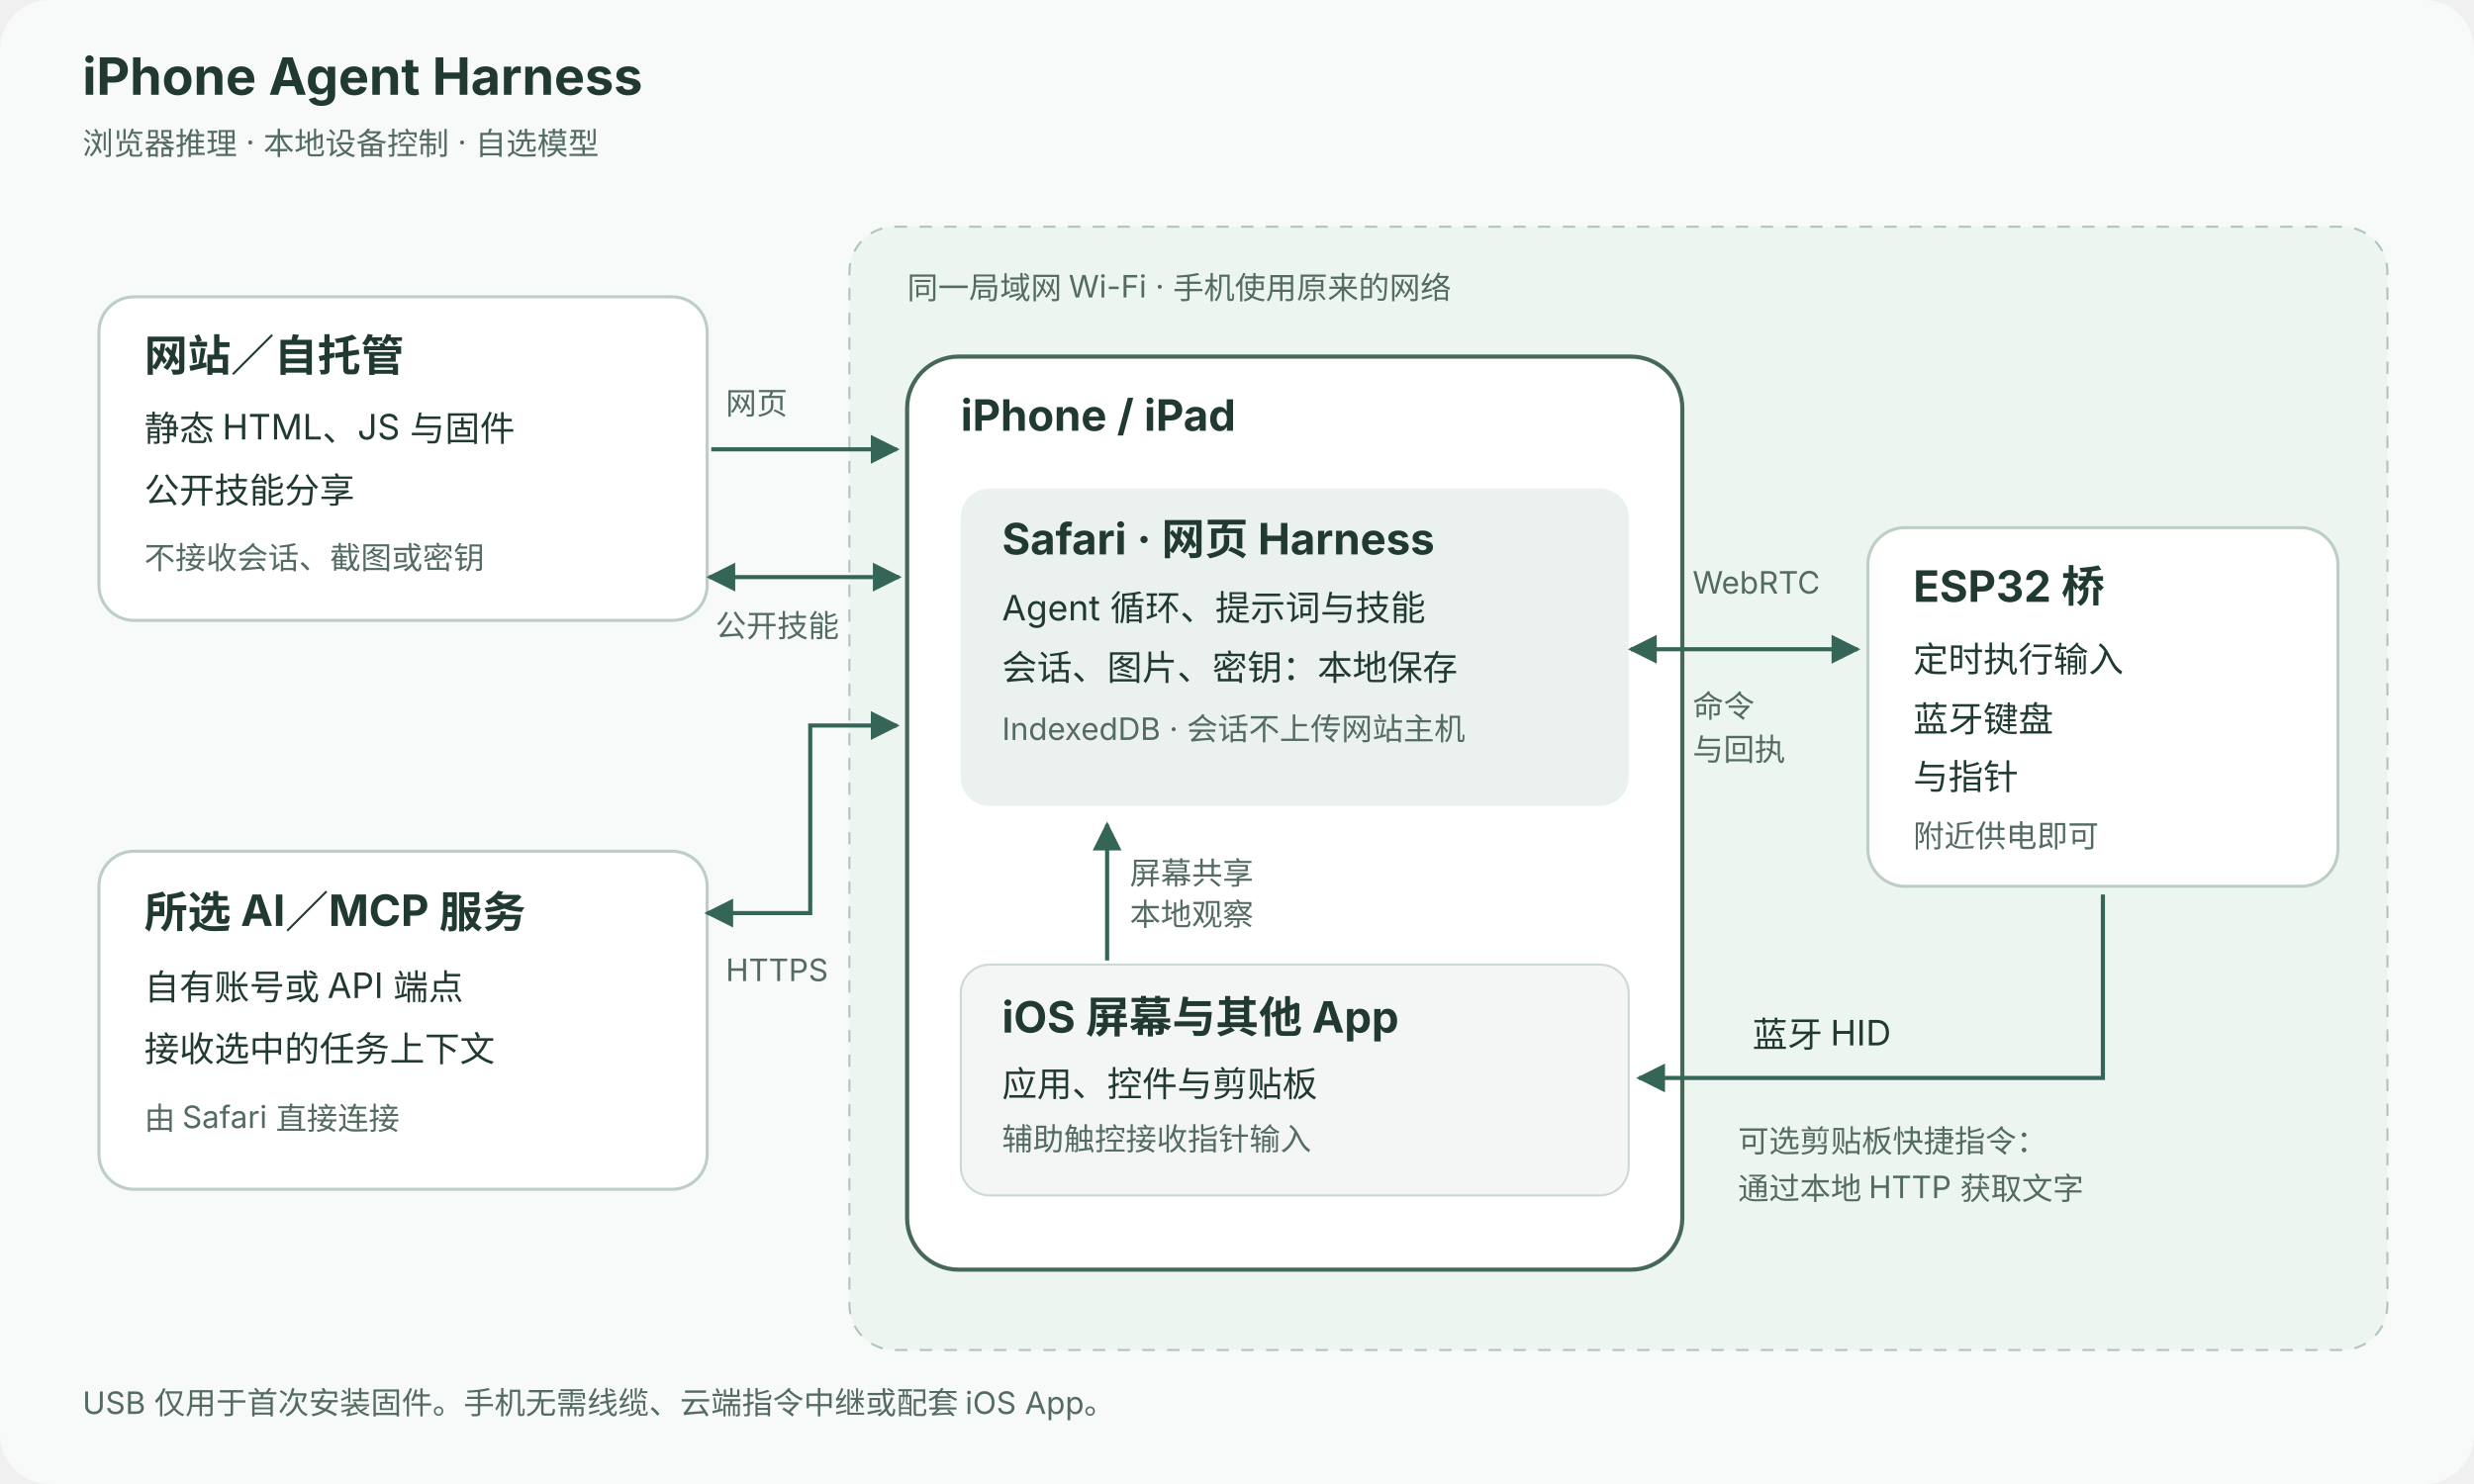
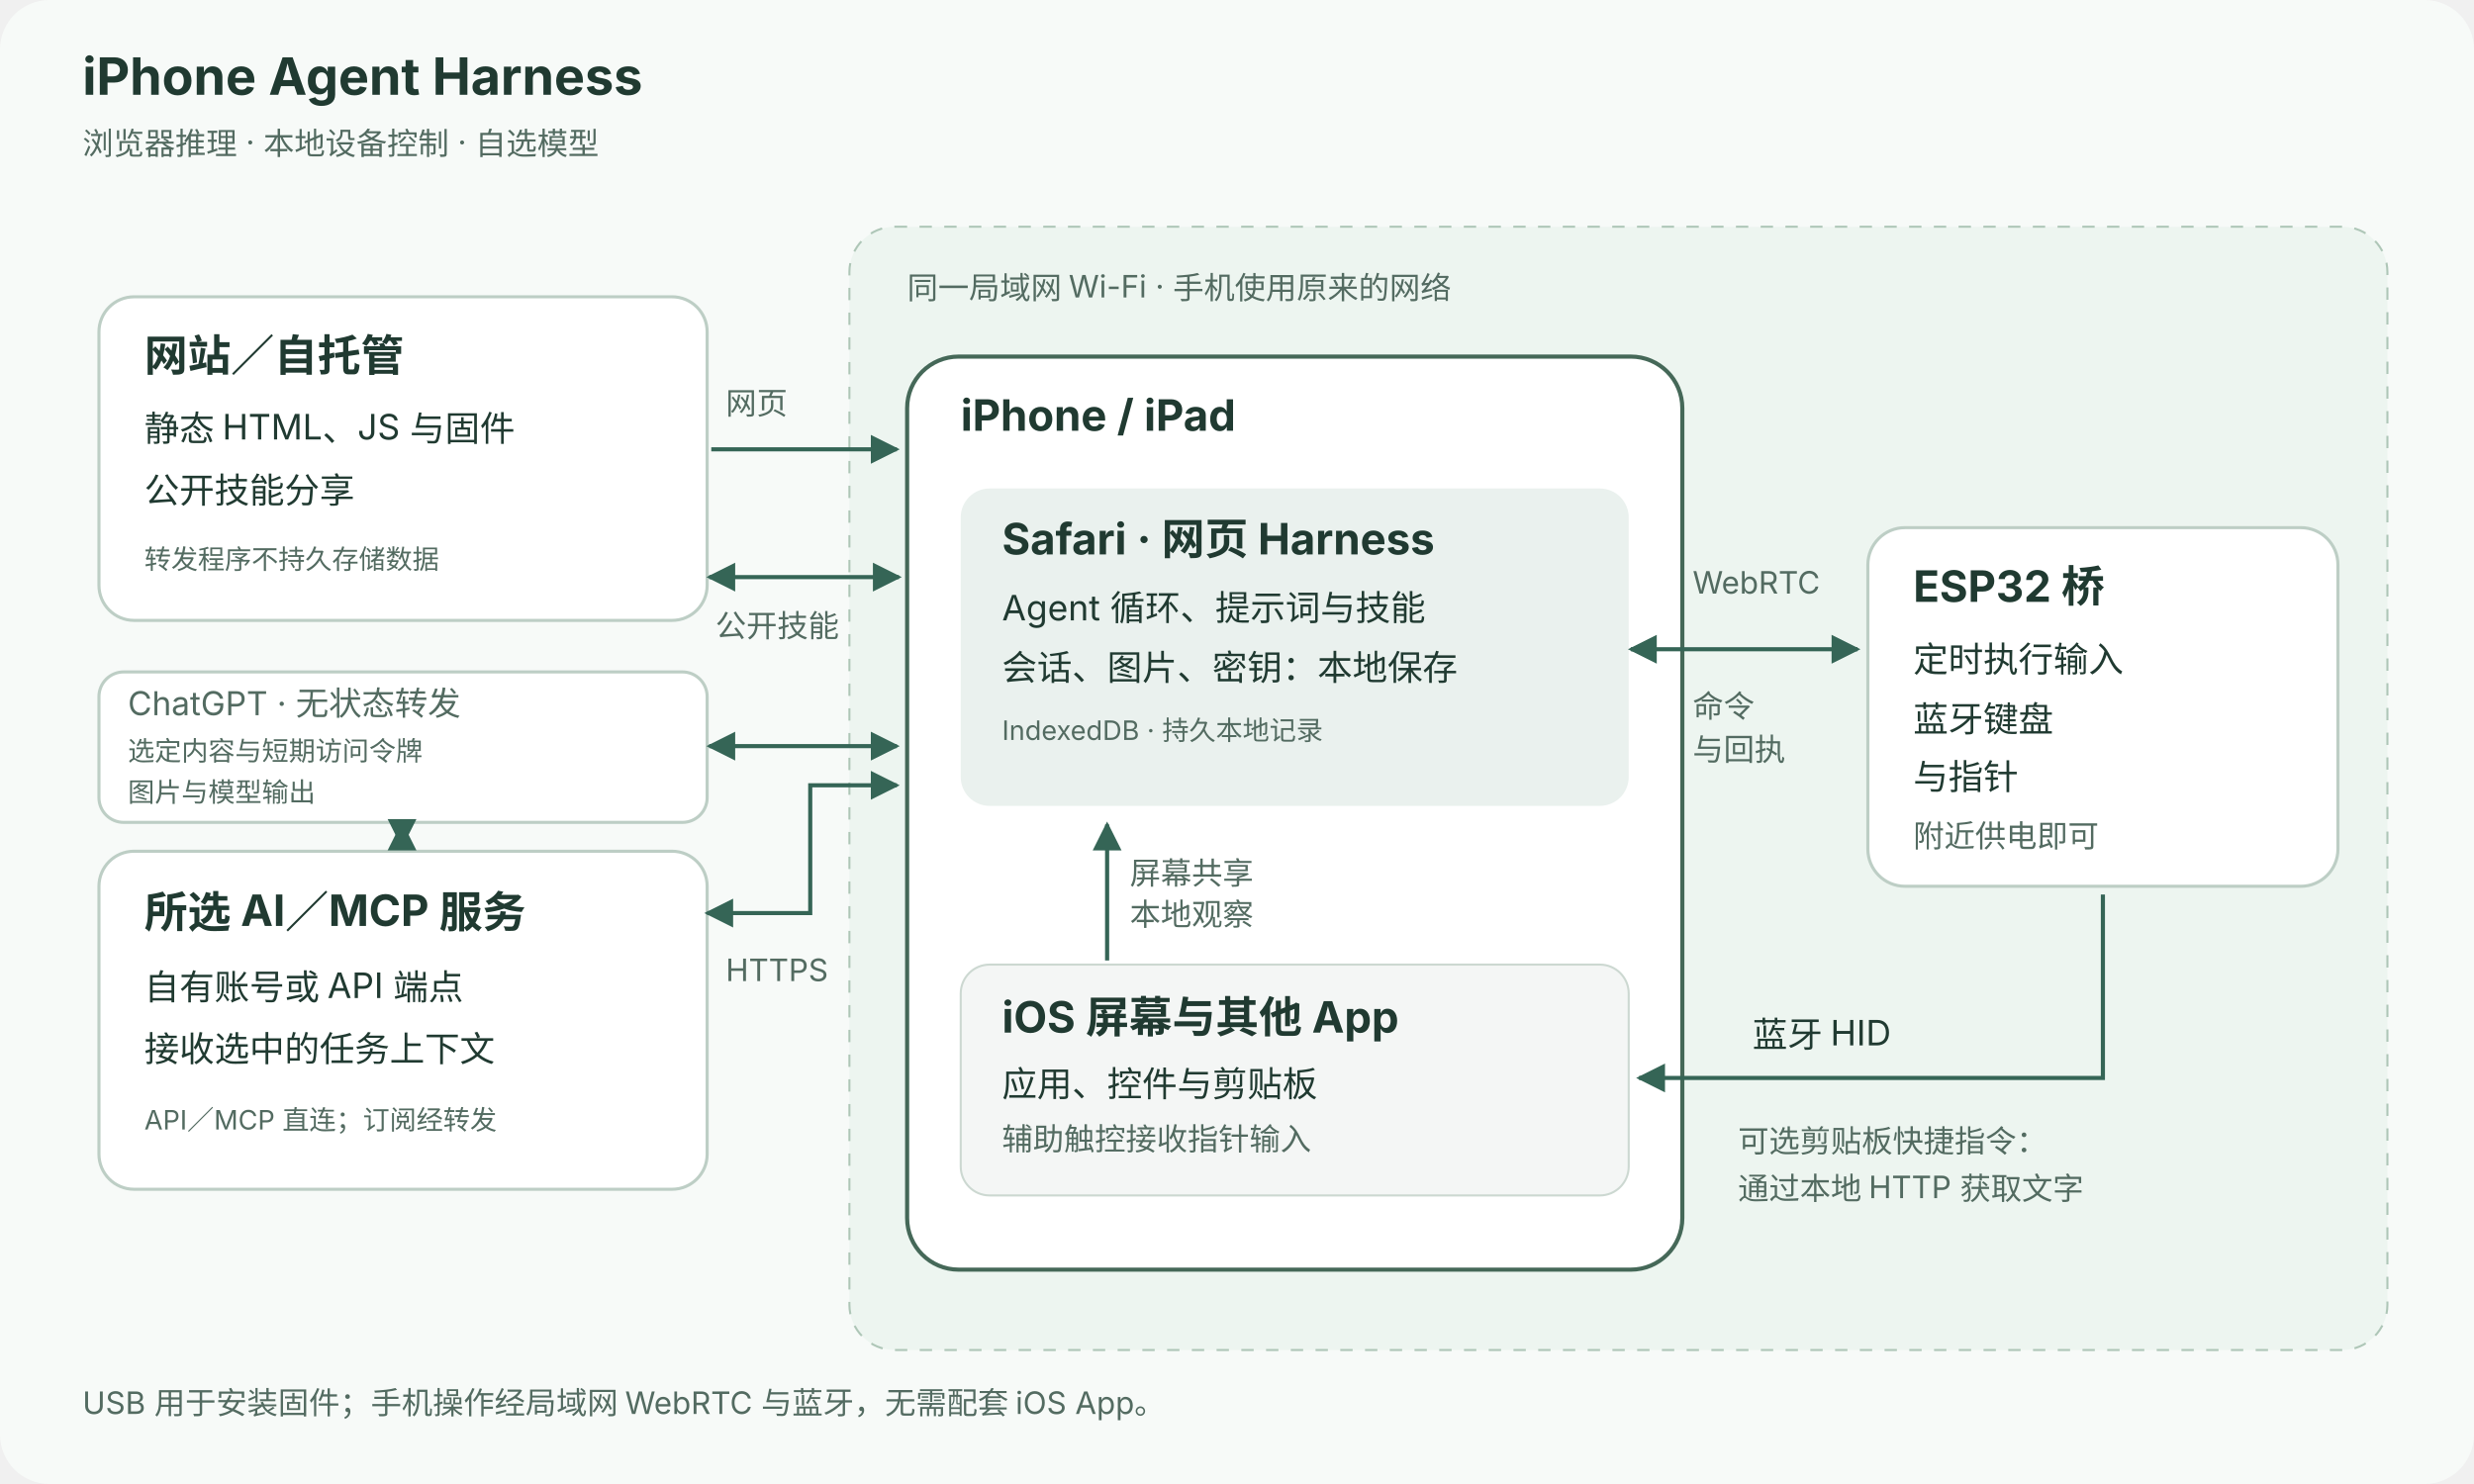
<svg xmlns="http://www.w3.org/2000/svg" width="1200" height="720" viewBox="0 0 1200 720" role="img" aria-labelledby="title desc" lang="zh-Hans" xml:lang="zh-Hans">
  <defs>
    <marker id="arrow" viewBox="0 0 10 10" refX="9" refY="5" markerWidth="7" markerHeight="7" orient="auto-start-reverse">
      <path d="m0 0 10 5-10 5z" fill="#356556" />
    </marker>
    <style>text{font-family:system-ui,-apple-system,sans-serif;fill:#203a31}.title{font-size:25px;font-weight:700}.head{font-size:21px;font-weight:650}.body{font-size:17px}.small{font-size:15px;fill:#536b61}.box{fill:#fff;stroke:#bdcec5;stroke-width:1.5}.line{fill:none;stroke:#356556;stroke-width:2;marker-end:url(#arrow)}.both{marker-start:url(#arrow)}</style>
  </defs>
  <rect width="1200" height="720" rx="24" fill="#f7faf8" />
  <text x="40" y="46" class="title">iPhone Agent Harness</text>
  <text x="40" y="75" class="small">浏览器推理 · 本地设备控制 · 自选模型</text>
  <rect x="412" y="110" width="746" height="545" rx="22" fill="#edf5f0" stroke="#aec6b7" stroke-dasharray="6 6" />
  <text x="440" y="145" class="small">同一局域网 Wi-Fi · 手机使用原来的网络</text>
  <rect x="440" y="173" width="376" height="443" rx="25" fill="#fff" stroke="#456858" stroke-width="2" />
  <text x="466" y="209" class="head">iPhone / iPad</text>
  <rect x="466" y="237" width="324" height="154" rx="14" fill="#eaf1ee" />
  <text x="486" y="269" class="head">Safari · 网页 Harness</text>
  <text x="486" y="301" class="body">Agent 循环、提示词与技能</text>
  <text x="486" y="330" class="body">会话、图片、密钥：本地保存</text>
-   <text x="486" y="359" class="small">IndexedDB · 会话不上传网站主机</text>
+   <text x="486" y="359" class="small" style="font-size:13px">IndexedDB · 持久本地记录</text>
  <rect x="466" y="468" width="324" height="112" rx="14" fill="#f4f6f5" stroke="#ccd8d1" />
  <text x="486" y="501" class="head">iOS 屏幕与其他 App</text>
  <text x="486" y="532" class="body">应用、控件与剪贴板</text>
  <text x="486" y="558" class="small">辅助触控接收指针输入</text>
  <path class="line" d="M537 466v-66" />
  <text x="548" y="429" class="small">屏幕共享</text>
  <text x="548" y="449" class="small">本地观察</text>
  <rect x="48" y="144" width="295" height="157" rx="17" class="box" />
  <text x="70" y="180" class="head">网站／自托管</text>
  <text x="70" y="214" class="body">静态 HTML、JS 与固件</text>
  <text x="70" y="244" class="body">公开技能分享</text>
-   <text x="70" y="276" class="small">不接收会话、截图或密钥</text>
+   <text x="70" y="276" class="small" style="font-size:13px">转发程序不持久存储数据</text>
  <path class="line" d="M345 218h90" />
  <text x="352" y="201" class="small">网页</text>
  <path class="line both" d="M344 280h92" />
  <text x="347" y="309" class="small">公开技能</text>
  <rect x="48" y="413" width="295" height="164" rx="17" class="box" />
  <text x="70" y="450" class="head">所选 AI／MCP 服务</text>
  <text x="70" y="485" class="body">自有账号或 API 端点</text>
  <text x="70" y="515" class="body">接收选中的任务上下文</text>
-   <text x="70" y="548" class="small">由 Safari 直接连接</text>
-   <path class="line both" d="M343 443h50v-91h42" />
+   <text x="70" y="548" class="small" style="font-size:13px">API／MCP 直连；订阅经转发</text>
+   <path class="line both" d="M343 443h50v-62h42" />
  <text x="352" y="476" class="small">HTTPS</text>
  <rect x="906" y="256" width="228" height="174" rx="18" class="box" />
  <text x="928" y="292" class="head">ESP32 桥</text>
  <text x="928" y="326" class="body">定时执行输入</text>
  <text x="928" y="355" class="body">蓝牙键盘</text>
  <text x="928" y="383" class="body">与指针</text>
  <text x="928" y="411" class="small">附近供电即可</text>
  <path class="line both" d="M791 315h110" />
  <text x="821" y="288" class="small">WebRTC</text>
  <text x="821" y="348" class="small">命令</text>
  <text x="821" y="369" class="small">与回执</text>
  <path class="line" d="M1020 434v89H795" />
  <text x="850" y="508" class="body">蓝牙 HID</text>
  <text x="843" y="559" class="small">可选剪贴板快捷指令：</text>
  <text x="843" y="582" class="small">通过本地 HTTP 获取文字</text>
-   <text x="40" y="686" class="small">USB 仅用于首次安装固件。手机无需线缆、云端指令中继或配套 iOS App。</text>
+   <text x="40" y="686" class="small">USB 用于安装固件；手机操作经局域网 WebRTC 与蓝牙，无需配套 iOS App。</text>
+   <rect x="48" y="326" width="295" height="73" rx="12" class="box" />
+   <path class="line both" d="M344 362h91" />
+   <path class="line both" d="M195 400v10" />
+   <text x="62" y="347" class="small" style="font-size:16px">ChatGPT · 无状态转发</text>
+   <text x="62" y="369" class="small" style="font-size:13px">选定内容与短期访问令牌</text>
+   <text x="62" y="389" class="small" style="font-size:13px">图片与模型输出</text>
</svg>
